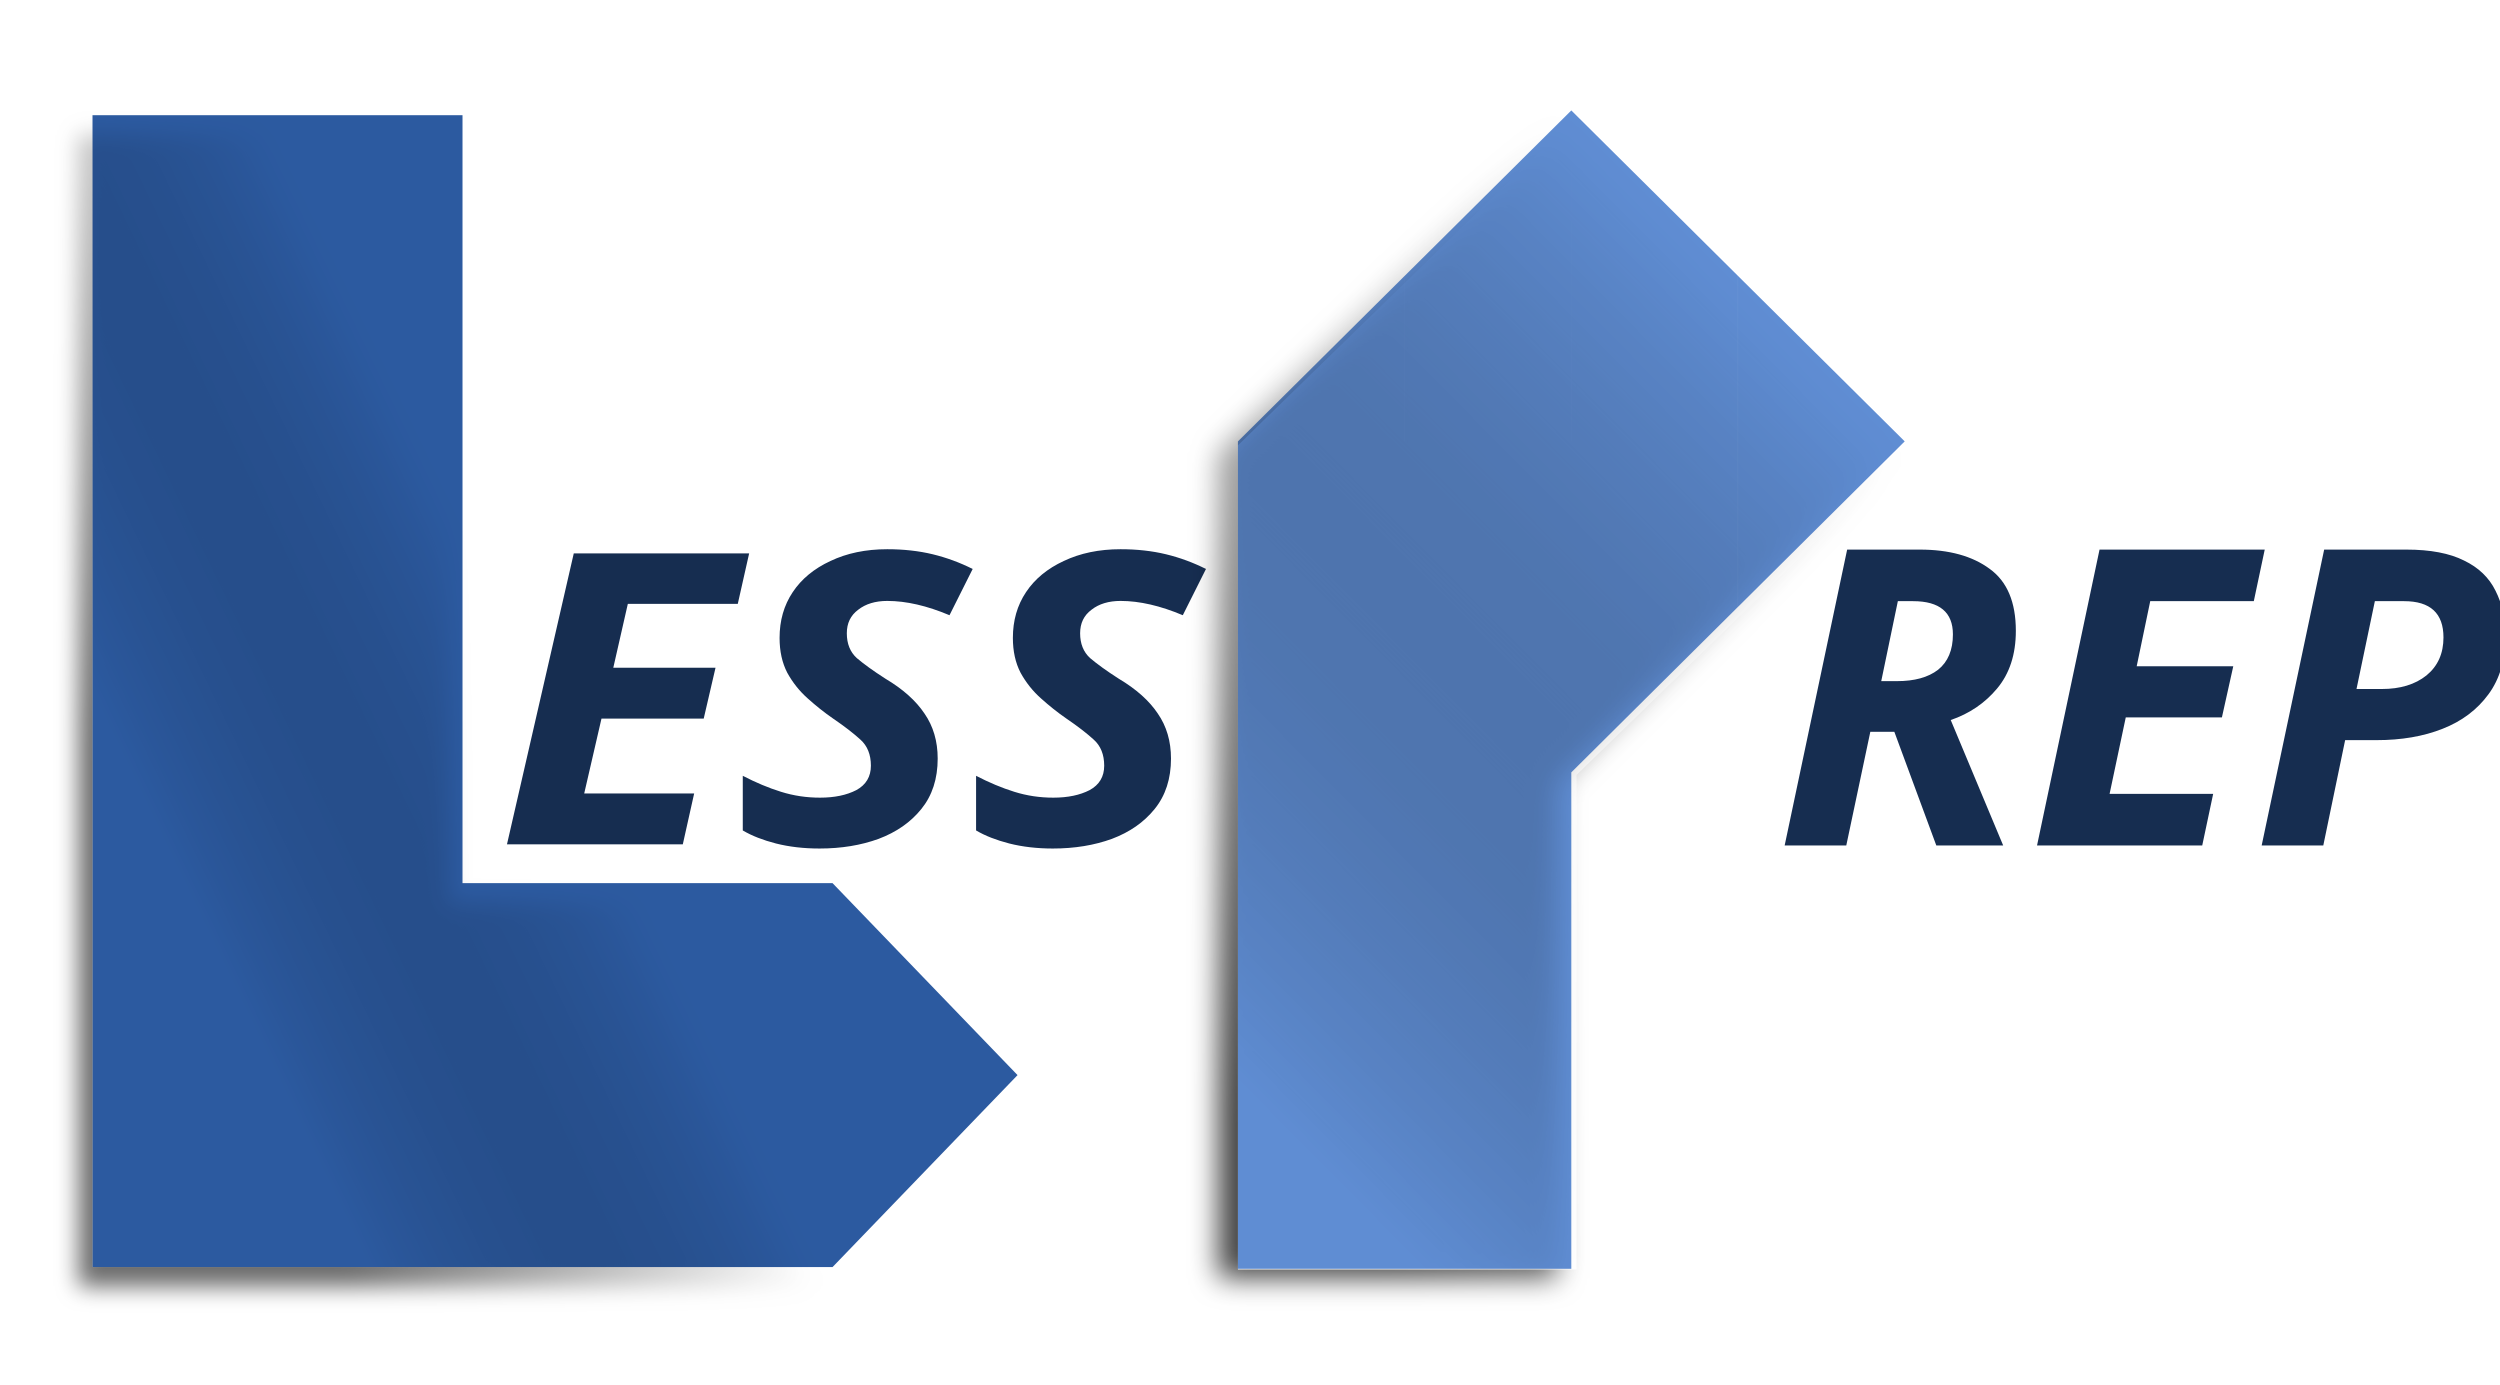
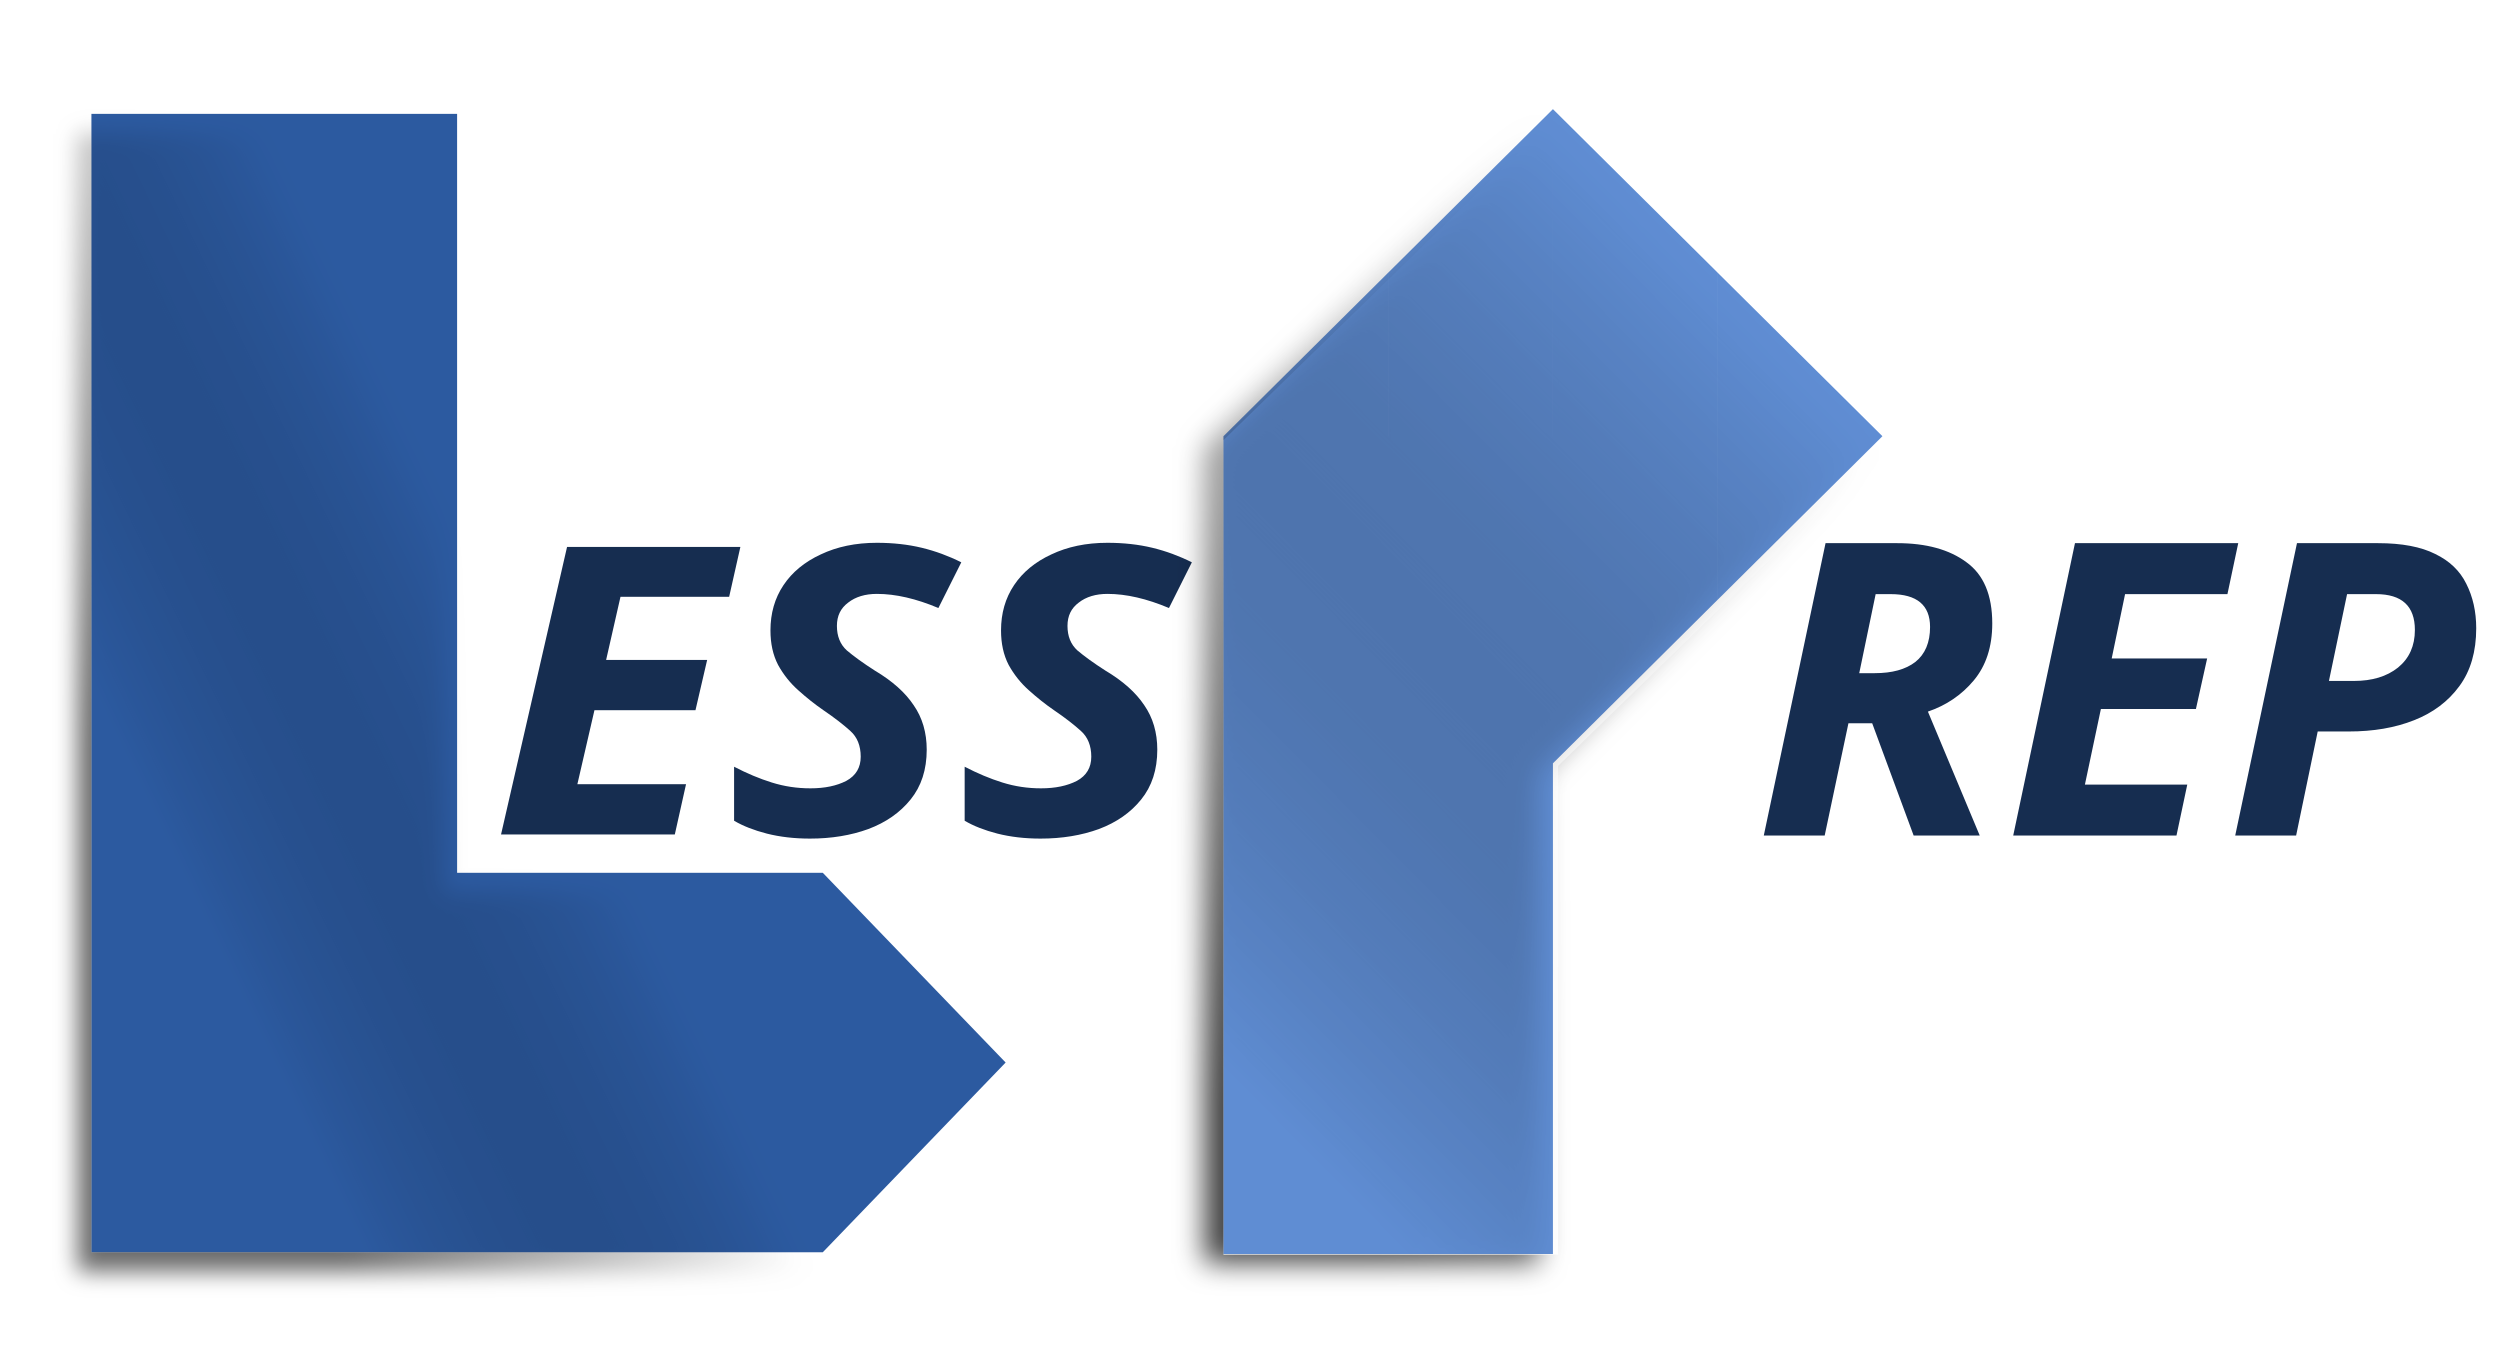
- <svg xmlns="http://www.w3.org/2000/svg" xmlns:ns1="http://www.openswatchbook.org/uri/2009/osb" xmlns:xlink="http://www.w3.org/1999/xlink" width="337.826" height="187.129" viewBox="0 0 89.383 49.511" version="1.1" id="svg8">
+ <svg xmlns="http://www.w3.org/2000/svg" xmlns:ns1="http://www.openswatchbook.org/uri/2009/osb" xmlns:xlink="http://www.w3.org/1999/xlink" width="341.826" height="187.129" viewBox="0 0 90.441 49.511" version="1.1" id="svg8">
  <defs id="defs2">
    <linearGradient id="linearGradient3094-0-8">
      <stop style="stop-color:#162d50;stop-opacity:1;" offset="0" id="stop3090" />
      <stop style="stop-color:#162d50;stop-opacity:0;" offset="1" id="stop3092" />
    </linearGradient>
    <linearGradient id="linearGradient3066" ns1:paint="gradient">
      <stop style="stop-color:#c67fe3;stop-opacity:0.777;" offset="0" id="stop3062" />
      <stop style="stop-color:#162d50;stop-opacity:0;" offset="1" id="stop3064" />
    </linearGradient>
    <linearGradient id="linearGradient1606" ns1:paint="gradient">
      <stop style="stop-color:#162d50;stop-opacity:1;" offset="0" id="stop1602" />
      <stop style="stop-color:#162d50;stop-opacity:0;" offset="1" id="stop1604" />
    </linearGradient>
    <linearGradient id="linearGradient4705" ns1:paint="gradient">
      <stop style="stop-color:#000000;stop-opacity:1;" offset="0" id="stop4701" />
      <stop style="stop-color:#000000;stop-opacity:0;" offset="1" id="stop4703" />
    </linearGradient>
    <linearGradient xlink:href="#linearGradient3094-0-8" id="linearGradient3270" gradientUnits="userSpaceOnUse" x1="0" y1="19.844" x2="13.229" y2="13.229" gradientTransform="scale(1,1.037712)" />
    <linearGradient xlink:href="#linearGradient3094-0-8" id="linearGradient3332" x1="26.458" y1="78.433" x2="52.917" y2="52.917" gradientUnits="userSpaceOnUse" gradientTransform="matrix(0.9151472,0,0,0.8909036,16.73907,-35.34084)" />
    <filter style="color-interpolation-filters:sRGB" id="filter5337">
      <feFlood flood-opacity="1" flood-color="rgb(0,0,0)" result="flood" id="feFlood5327" />
      <feComposite in="flood" in2="SourceGraphic" operator="in" result="composite1" id="feComposite5329" />
      <feGaussianBlur in="composite1" stdDeviation="0.4" result="blur" id="feGaussianBlur5331" />
      <feOffset dx="-0.5" dy="0.7" result="offset" id="feOffset5333" />
      <feComposite in="offset" in2="SourceGraphic" operator="out" result="composite2" id="feComposite5335" />
    </filter>
    <filter style="color-interpolation-filters:sRGB" id="filter6363">
      <feFlood flood-opacity="1" flood-color="rgb(0,0,0)" result="flood" id="feFlood6353" />
      <feComposite in="flood" in2="SourceGraphic" operator="in" result="composite1" id="feComposite6355" />
      <feGaussianBlur in="composite1" stdDeviation="0.5" result="blur" id="feGaussianBlur6357" />
      <feOffset dx="-0.7" dy="0.3" result="offset" id="feOffset6359" />
      <feComposite in="offset" in2="SourceGraphic" operator="out" result="composite2" id="feComposite6361" />
    </filter>
  </defs>
  <g id="layer2" style="display:none" transform="translate(3.307292,4.118421)">
    <path id="path865" d="M 113.771,0.066 V -1e-6 l -6.615,6.615 8e-5,-13.229" style="fill:#000000;fill-opacity:1;fill-rule:evenodd;stroke-width:0.265" />
    <path id="path887" d="m 125.016,-21.167 -6.615,6.615 V -27.781" style="fill:#0000ff;fill-rule:evenodd;stroke-width:0.265" />
    <path id="path898" d="m 100.542,15.875 -6.615,6.615 6.615,6.615 z m 5.1e-4,0 v 13.229 l 6.615,-6.615 z" style="fill:#0000ff;fill-rule:evenodd;stroke-width:0.265" />
    <path id="path901" d="m 100.541,38.365 -6.614,6.615 v 5.16e-4 13.229 l 6.614,-6.615 z m 5.2e-4,0 v 13.229 l 6.615,-6.615 z m -6.615,6.615 -6.615,6.615 6.615,6.615 z" style="fill:#0000ff;fill-rule:evenodd;stroke-width:0.265" />
  </g>
  <g id="layer1" style="display:inline" transform="translate(3.307292,4.118421)">
    <text xml:space="preserve" style="font-style:italic;font-variant:normal;font-weight:bold;font-stretch:normal;font-size:10.583px;line-height:1.25;font-family:sans-serif;-inkscape-font-specification:'sans-serif Bold Italic';letter-spacing:0px;word-spacing:0px;fill:#000000;fill-opacity:1;stroke:none;stroke-width:0.265" x="46.037" y="16.669" id="text6198">
      <tspan id="tspan6196" x="46.037" y="26.033" style="stroke-width:0.265" />
    </text>
    <text xml:space="preserve" style="font-style:italic;font-variant:normal;font-weight:bold;font-stretch:normal;font-size:10.583px;line-height:1.25;font-family:sans-serif;-inkscape-font-specification:'sans-serif Bold Italic';letter-spacing:0px;word-spacing:0px;fill:#000000;fill-opacity:1;stroke:none;stroke-width:0.265" x="44.45" y="29.369" id="text6202">
      <tspan id="tspan6200" x="44.45" y="38.733" style="stroke-width:0.265" />
    </text>
    <path style="fill:#2c5aa0;fill-opacity:1;fill-rule:evenodd;stroke-width:0.27" d="m 0,0 v 41.184 h 13.229 13.229 l 6.615,-6.864 -6.615,-6.864 H 13.229 V 0 Z" id="rect874" />
    <path style="fill:#5f8dd3;fill-opacity:1;fill-rule:evenodd;stroke-width:0.238" d="M 52.872,-0.17 46.913,5.746 v 4.731e-4 5.916 h -4.66e-4 V 5.746 L 40.952,11.663 V 41.246 H 52.872 V 23.496 l 5.959,-5.917 V 5.747 l 4.77e-4,-4.73e-4 4.76e-4,-4.732e-4 h -4.89e-4 L 52.872,-0.17 V 11.662 l -4.64e-4,4.82e-4 z M 58.832,5.747 V 17.579 l 5.96,-5.917 z" id="path889" />
    <text xml:space="preserve" style="font-style:italic;font-variant:normal;font-weight:bold;font-stretch:normal;font-size:15.064px;line-height:1.25;font-family:'.Geeza PUA';-inkscape-font-specification:'.Geeza PUA Bold Italic';letter-spacing:0px;word-spacing:0px;fill:#000000;fill-opacity:1;stroke:none;stroke-width:0.377" x="13.862" y="27.1" id="text1511" transform="scale(1.039621,0.9618891)">
      <tspan id="tspan1509" x="13.862" y="27.1" style="font-style:italic;font-variant:normal;font-weight:bold;font-stretch:normal;font-size:15.137px;font-family:'Yuanti TC';-inkscape-font-specification:'Yuanti TC Bold Italic';fill:#162d50;stroke-width:0.377">ESS</tspan>
    </text>
    <text xml:space="preserve" style="font-style:italic;font-variant:normal;font-weight:bold;font-stretch:normal;font-size:17.567px;line-height:1.25;font-family:sans-serif;-inkscape-font-specification:'sans-serif Bold Italic';letter-spacing:0px;word-spacing:0px;fill:#000000;fill-opacity:1;stroke:none;stroke-width:0.265" x="60.109" y="26.108" id="text1515">
      <tspan id="tspan1513" x="60.109" y="26.108" style="font-style:italic;font-variant:normal;font-weight:bold;font-stretch:normal;font-size:14.817px;font-family:'Yuanti TC';-inkscape-font-specification:'Yuanti TC Bold Italic';fill:#162d50;stroke-width:0.265">REP</tspan>
    </text>
    <text xml:space="preserve" style="font-style:italic;font-variant:normal;font-weight:bold;font-stretch:normal;font-size:10.583px;line-height:1.25;font-family:sans-serif;-inkscape-font-specification:'sans-serif Bold Italic';letter-spacing:0px;word-spacing:0px;fill:#000000;fill-opacity:1;stroke:none;stroke-width:0.265" x="116.417" y="7.938" id="text1544">
      <tspan id="tspan1542" x="116.417" y="17.301" style="stroke-width:0.265" />
    </text>
    <text xml:space="preserve" style="font-style:italic;font-variant:normal;font-weight:bold;font-stretch:normal;font-size:10.583px;line-height:1.25;font-family:sans-serif;-inkscape-font-specification:'sans-serif Bold Italic';letter-spacing:0px;word-spacing:0px;fill:#000000;fill-opacity:1;stroke:none;stroke-width:0.265" x="37.044" y="18.263" id="text3374">
      <tspan id="tspan3372" x="37.044" y="27.627" style="stroke-width:0.265" />
    </text>
  </g>
  <g id="layer4" style="display:inline" transform="translate(3.307292,4.118421)">
    <path id="path1560" d="m 0,0 v 41.184 h 13.229 13.229 l 6.615,-6.864 -6.615,-6.864 H 13.229 V 0 Z" style="opacity:0.582;fill:url(#linearGradient3270);fill-opacity:1;fill-rule:evenodd;stroke-width:0.27;filter:url(#filter5337)" />
    <text transform="scale(1.062081,0.9415478)" id="text1566" y="25.038" x="14.742" style="font-style:italic;font-variant:normal;font-weight:bold;font-stretch:normal;font-size:14.745px;line-height:1.25;font-family:'.Arial Hebrew Desk Interface';-inkscape-font-specification:'.Arial Hebrew Desk Interface Bold Italic';letter-spacing:0px;word-spacing:0px;fill:#162d50;fill-opacity:1;stroke:none;stroke-width:0.369" xml:space="preserve">
      <tspan style="font-style:italic;font-variant:normal;font-weight:bold;font-stretch:normal;font-family:'.DecoType Naskh PUA';-inkscape-font-specification:'.DecoType Naskh PUA Bold Italic';fill:#162d50;fill-opacity:1;stroke-width:0.369" y="38.981" x="14.742" id="tspan1564" />
    </text>
    <path id="path1562" d="M 53.059,0.017 47.006,5.91 v 4.712e-4 5.892 h -4.72e-4 V 5.91 L 40.952,11.803 V 41.268 H 53.059 V 23.589 l 6.053,-5.893 V 5.911 l 4.84e-4,-4.713e-4 4.84e-4,-4.713e-4 h -4.96e-4 L 53.059,0.017 V 11.802 l -4.71e-4,4.81e-4 z M 59.112,5.91 V 17.696 l 6.053,-5.893 z" style="opacity:0.74;fill:url(#linearGradient3332);fill-opacity:1;fill-rule:evenodd;stroke-width:0.239;filter:url(#filter6363)" />
  </g>
</svg>
